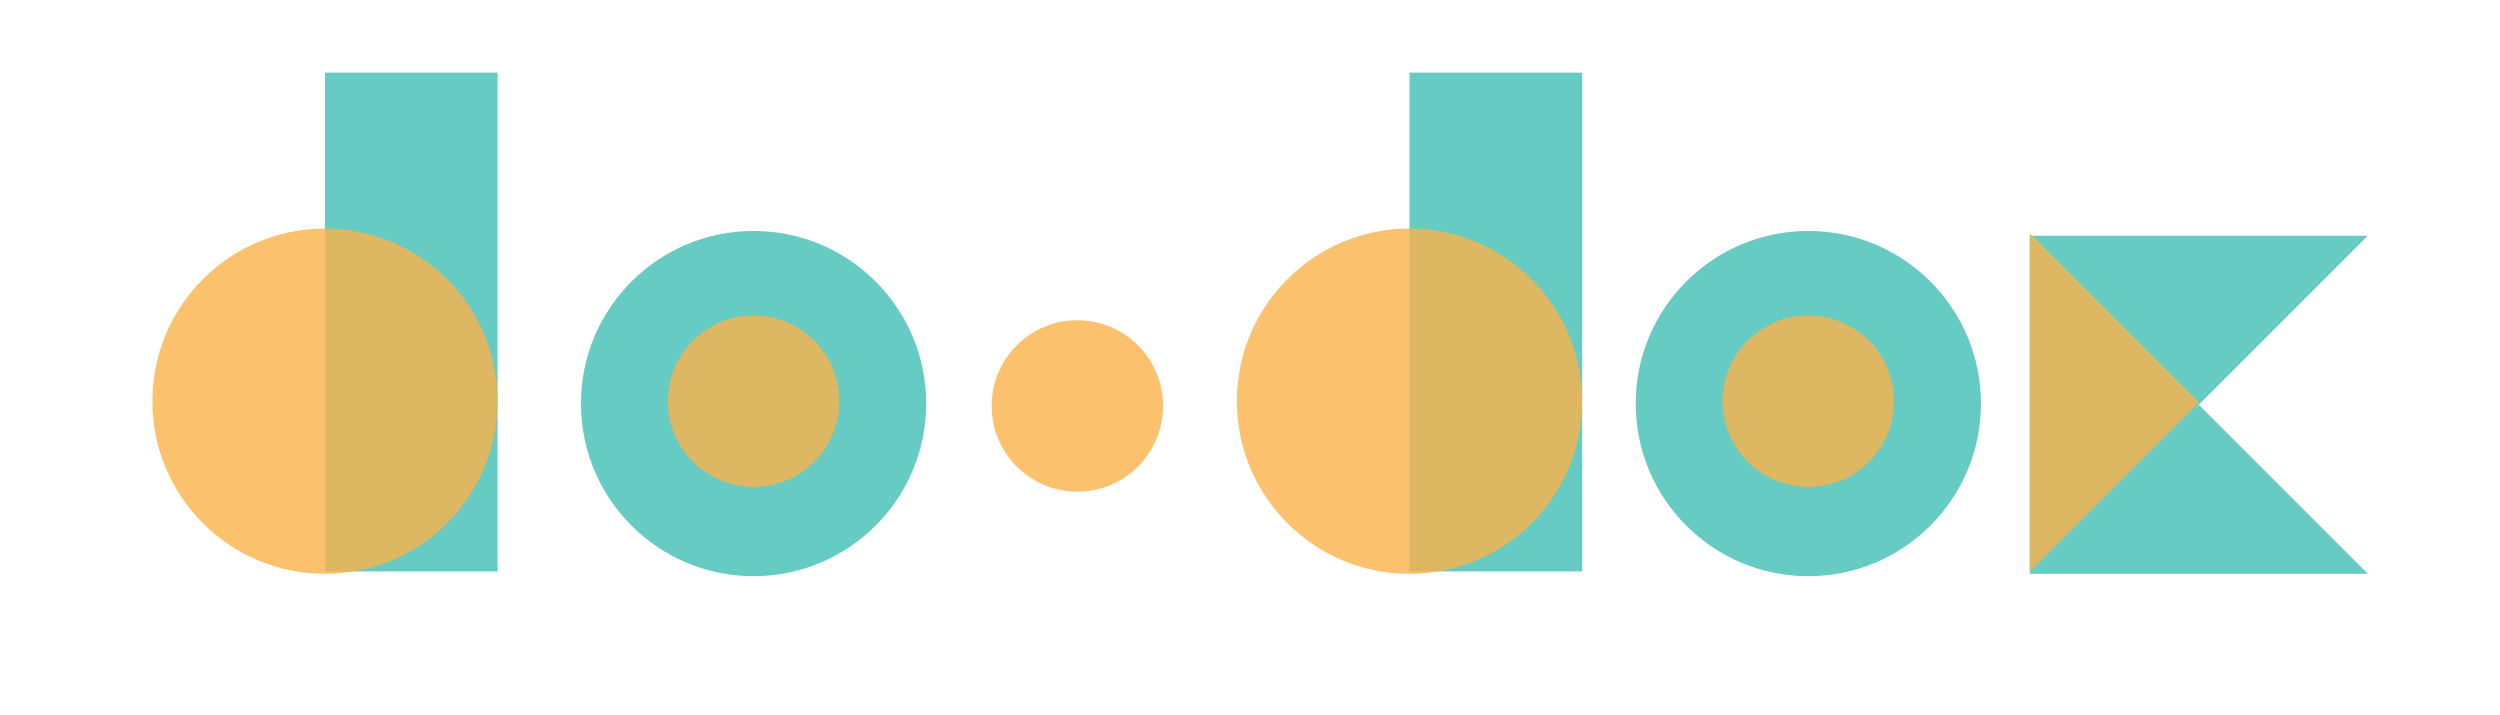
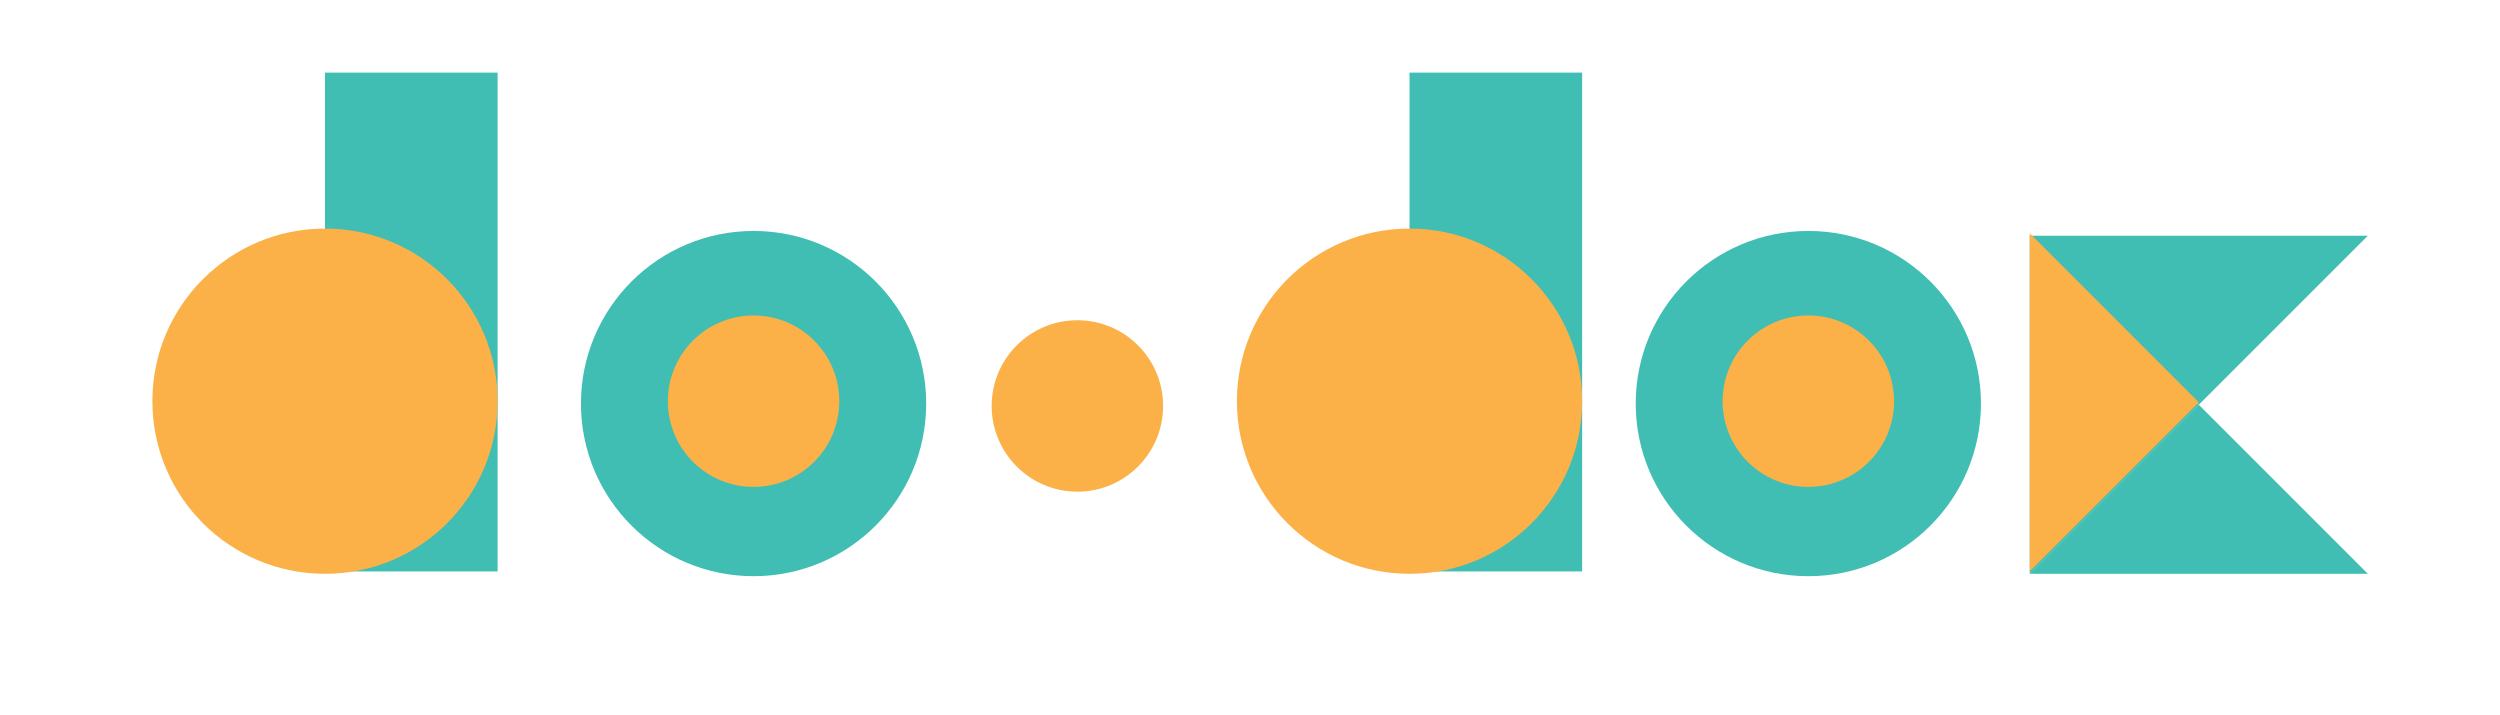
- <svg xmlns="http://www.w3.org/2000/svg" version="1.1" id="Calque_1" x="0px" y="0px" viewBox="0 0 210 60" enable-background="new 0 0 210 60" xml:space="preserve">
-   <rect x="118.4" y="6.1" opacity="0.8" fill="#40BEB3" width="14.5" height="41.9" />
-   <circle opacity="0.8" fill="#40BEB3" cx="151.9" cy="33.9" r="14.5" />
-   <polyline opacity="0.8" fill="#40BEB3" points="198.9,19.8 184.7,34 170.5,19.8 " />
-   <polyline opacity="0.8" fill="#40BEB3" points="170.5,48.2 184.7,34 198.9,48.2 " />
-   <polyline opacity="0.8" fill="#40BEB3" points="170.5,19.8 184.7,34 170.5,48.2 " />
-   <polyline opacity="0.8" fill="#FBB148" points="170.5,19.6 184.7,33.8 170.5,48 " />
-   <circle opacity="0.8" fill="#FBB148" cx="118.4" cy="33.7" r="14.5" />
-   <rect x="27.3" y="6.1" opacity="0.8" fill="#40BEB3" width="14.5" height="41.9" />
-   <circle opacity="0.8" fill="#FBB148" cx="27.3" cy="33.7" r="14.5" />
-   <circle opacity="0.8" fill="#FBB148" cx="151.9" cy="33.7" r="7.2" />
-   <circle opacity="0.8" fill="#40BEB3" cx="63.3" cy="33.9" r="14.5" />
-   <circle opacity="0.8" fill="#FBB148" cx="63.3" cy="33.7" r="7.2" />
-   <circle opacity="0.8" fill="#FBB148" cx="90.5" cy="34.1" r="7.2" />
+ <svg xmlns="http://www.w3.org/2000/svg" version="1.1" id="Calque_1" xml:space="preserve" preserveAspectRatio="xMinYMin meet" viewBox="0 0 210 60">
+   <rect x="118.4" y="6.1" fill="#40BEB3" width="14.5" height="41.9" />
+   <circle fill="#40BEB3" cx="151.9" cy="33.9" r="14.5" />
+   <polyline fill="#40BEB3" points="198.9,19.8 184.7,34 170.5,19.8 " />
+   <polyline fill="#40BEB3" points="170.5,48.2 184.7,34 198.9,48.2 " />
+   <polyline fill="#40BEB3" points="170.5,19.8 184.7,34 170.5,48.2 " />
+   <polyline fill="#FBB148" points="170.5,19.6 184.7,33.8 170.5,48 " />
+   <circle fill="#FBB148" cx="118.4" cy="33.7" r="14.5" />
+   <rect x="27.3" y="6.1" fill="#40BEB3" width="14.5" height="41.9" />
+   <circle fill="#FBB148" cx="27.3" cy="33.7" r="14.5" />
+   <circle fill="#FBB148" cx="151.9" cy="33.7" r="7.2" />
+   <circle fill="#40BEB3" cx="63.3" cy="33.9" r="14.5" />
+   <circle fill="#FBB148" cx="63.3" cy="33.7" r="7.2" />
+   <circle fill="#FBB148" cx="90.5" cy="34.1" r="7.2" />
</svg>
